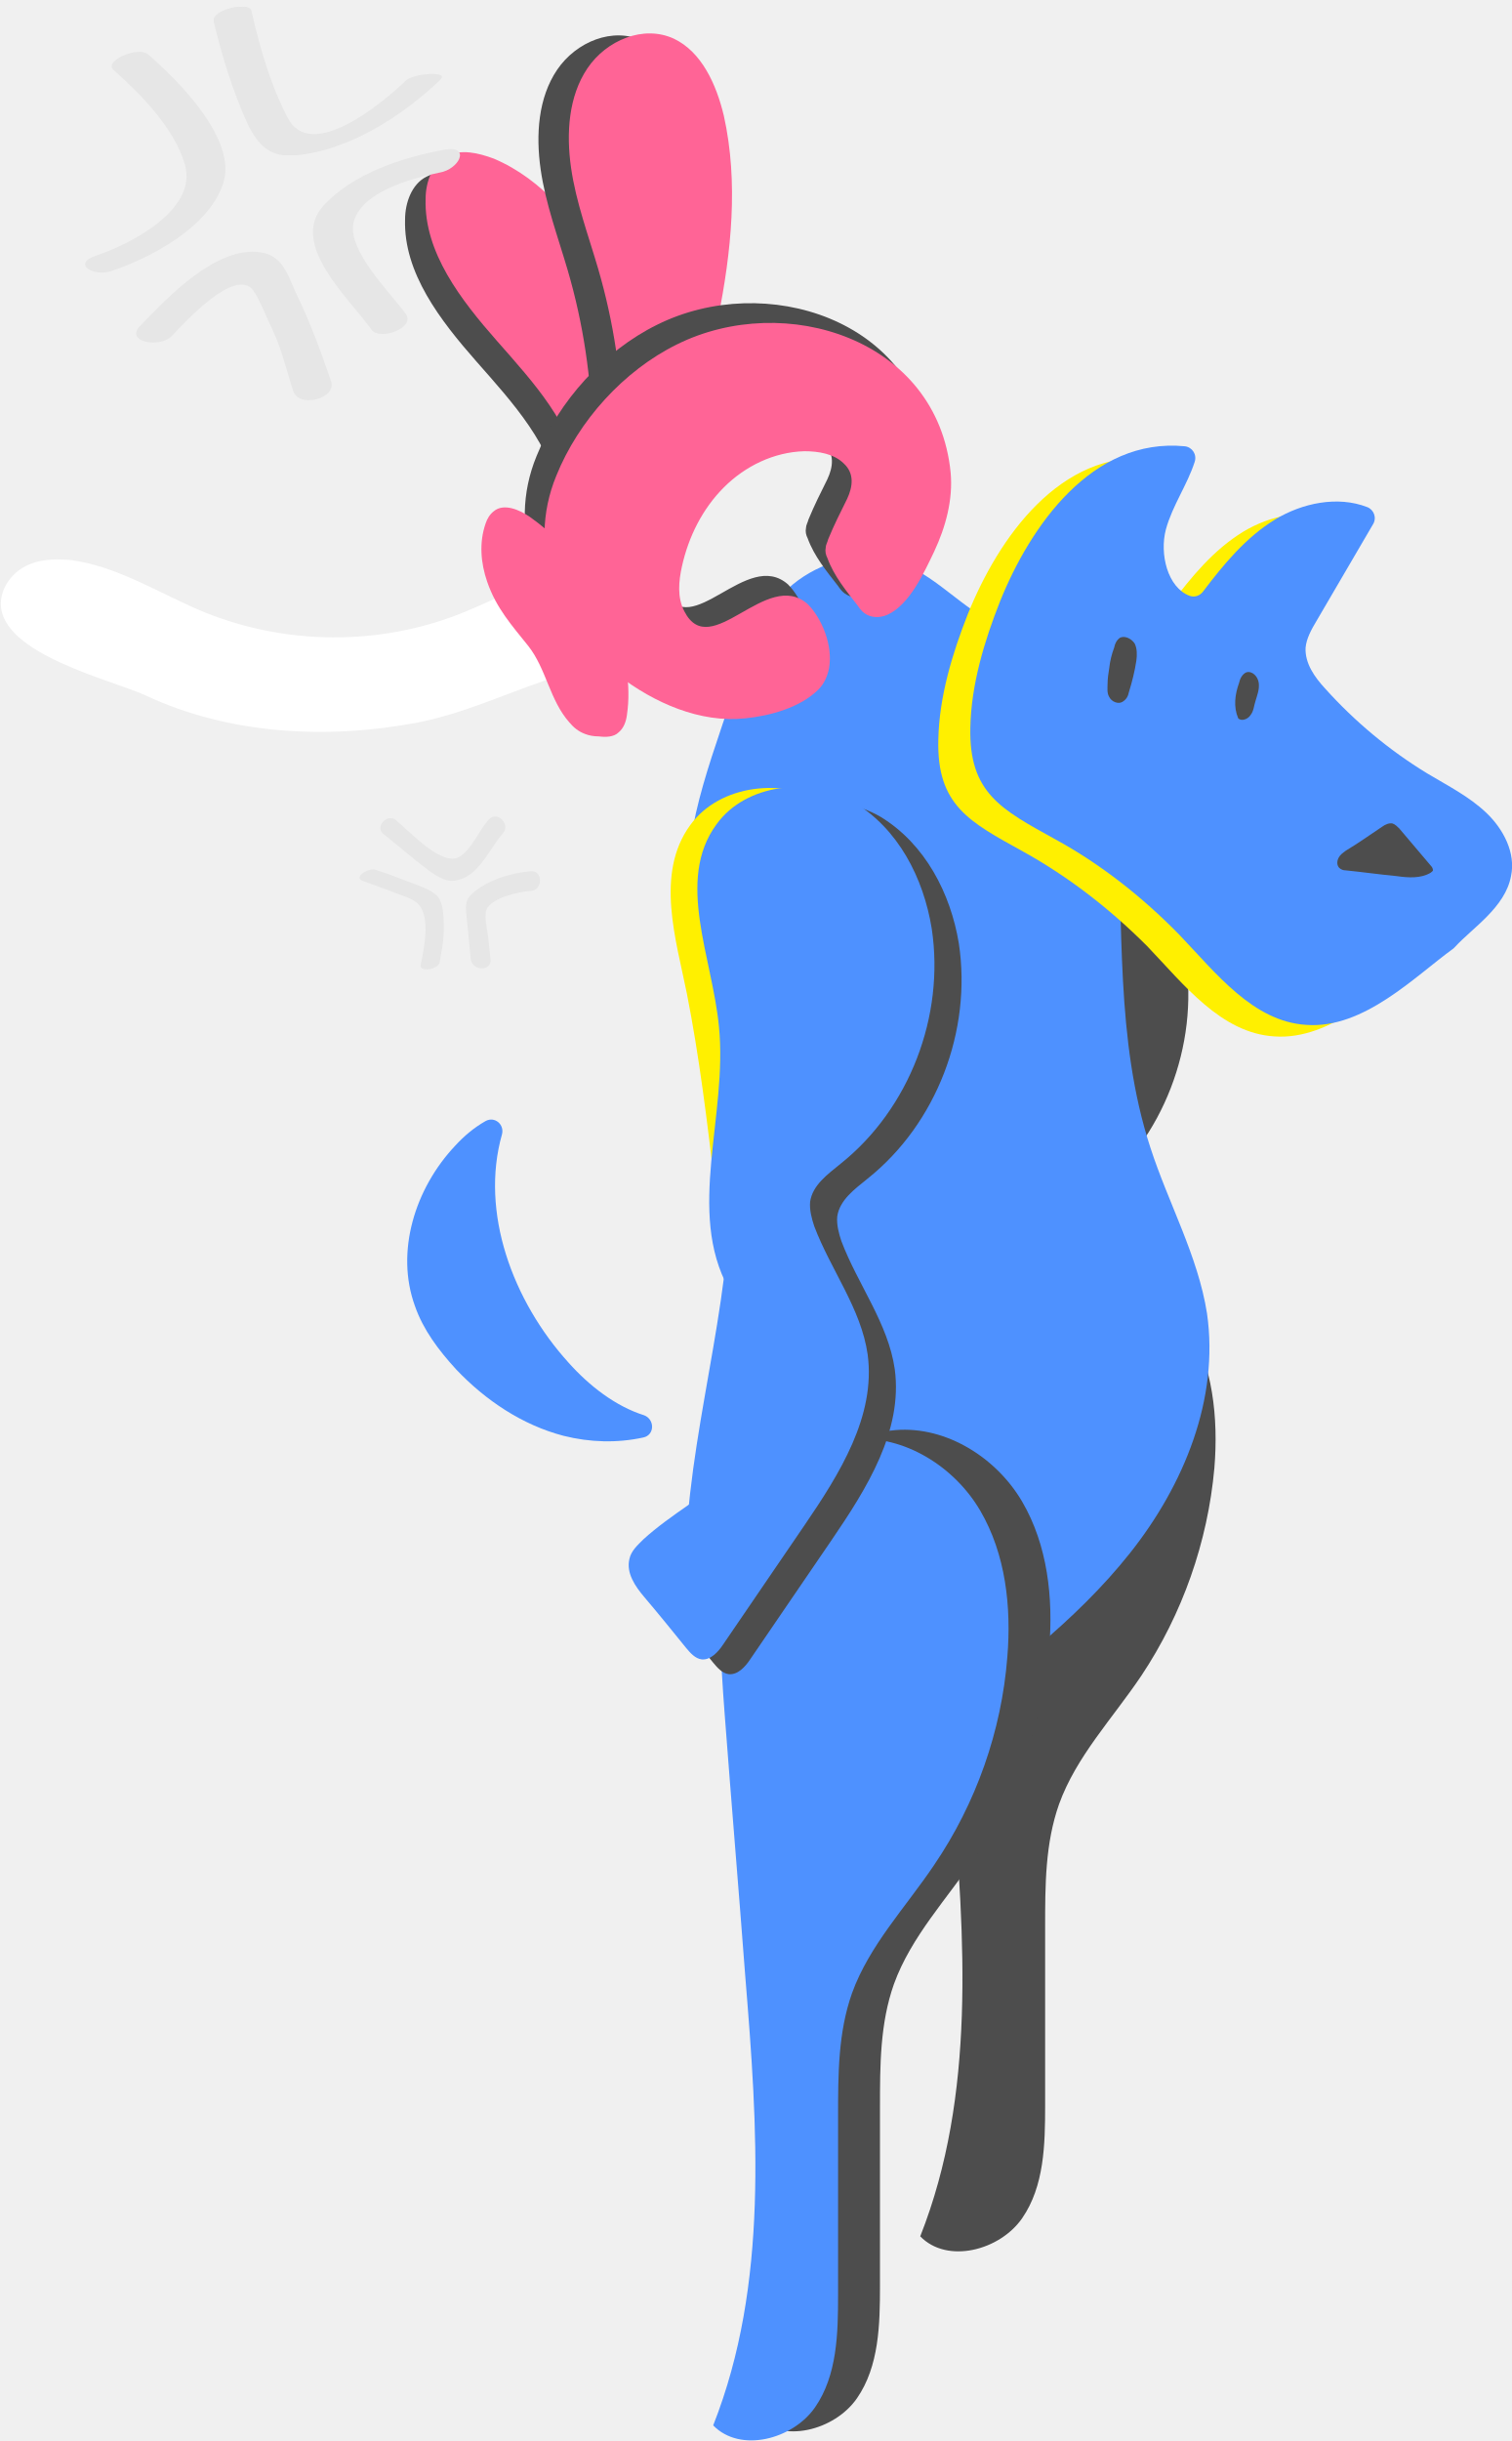
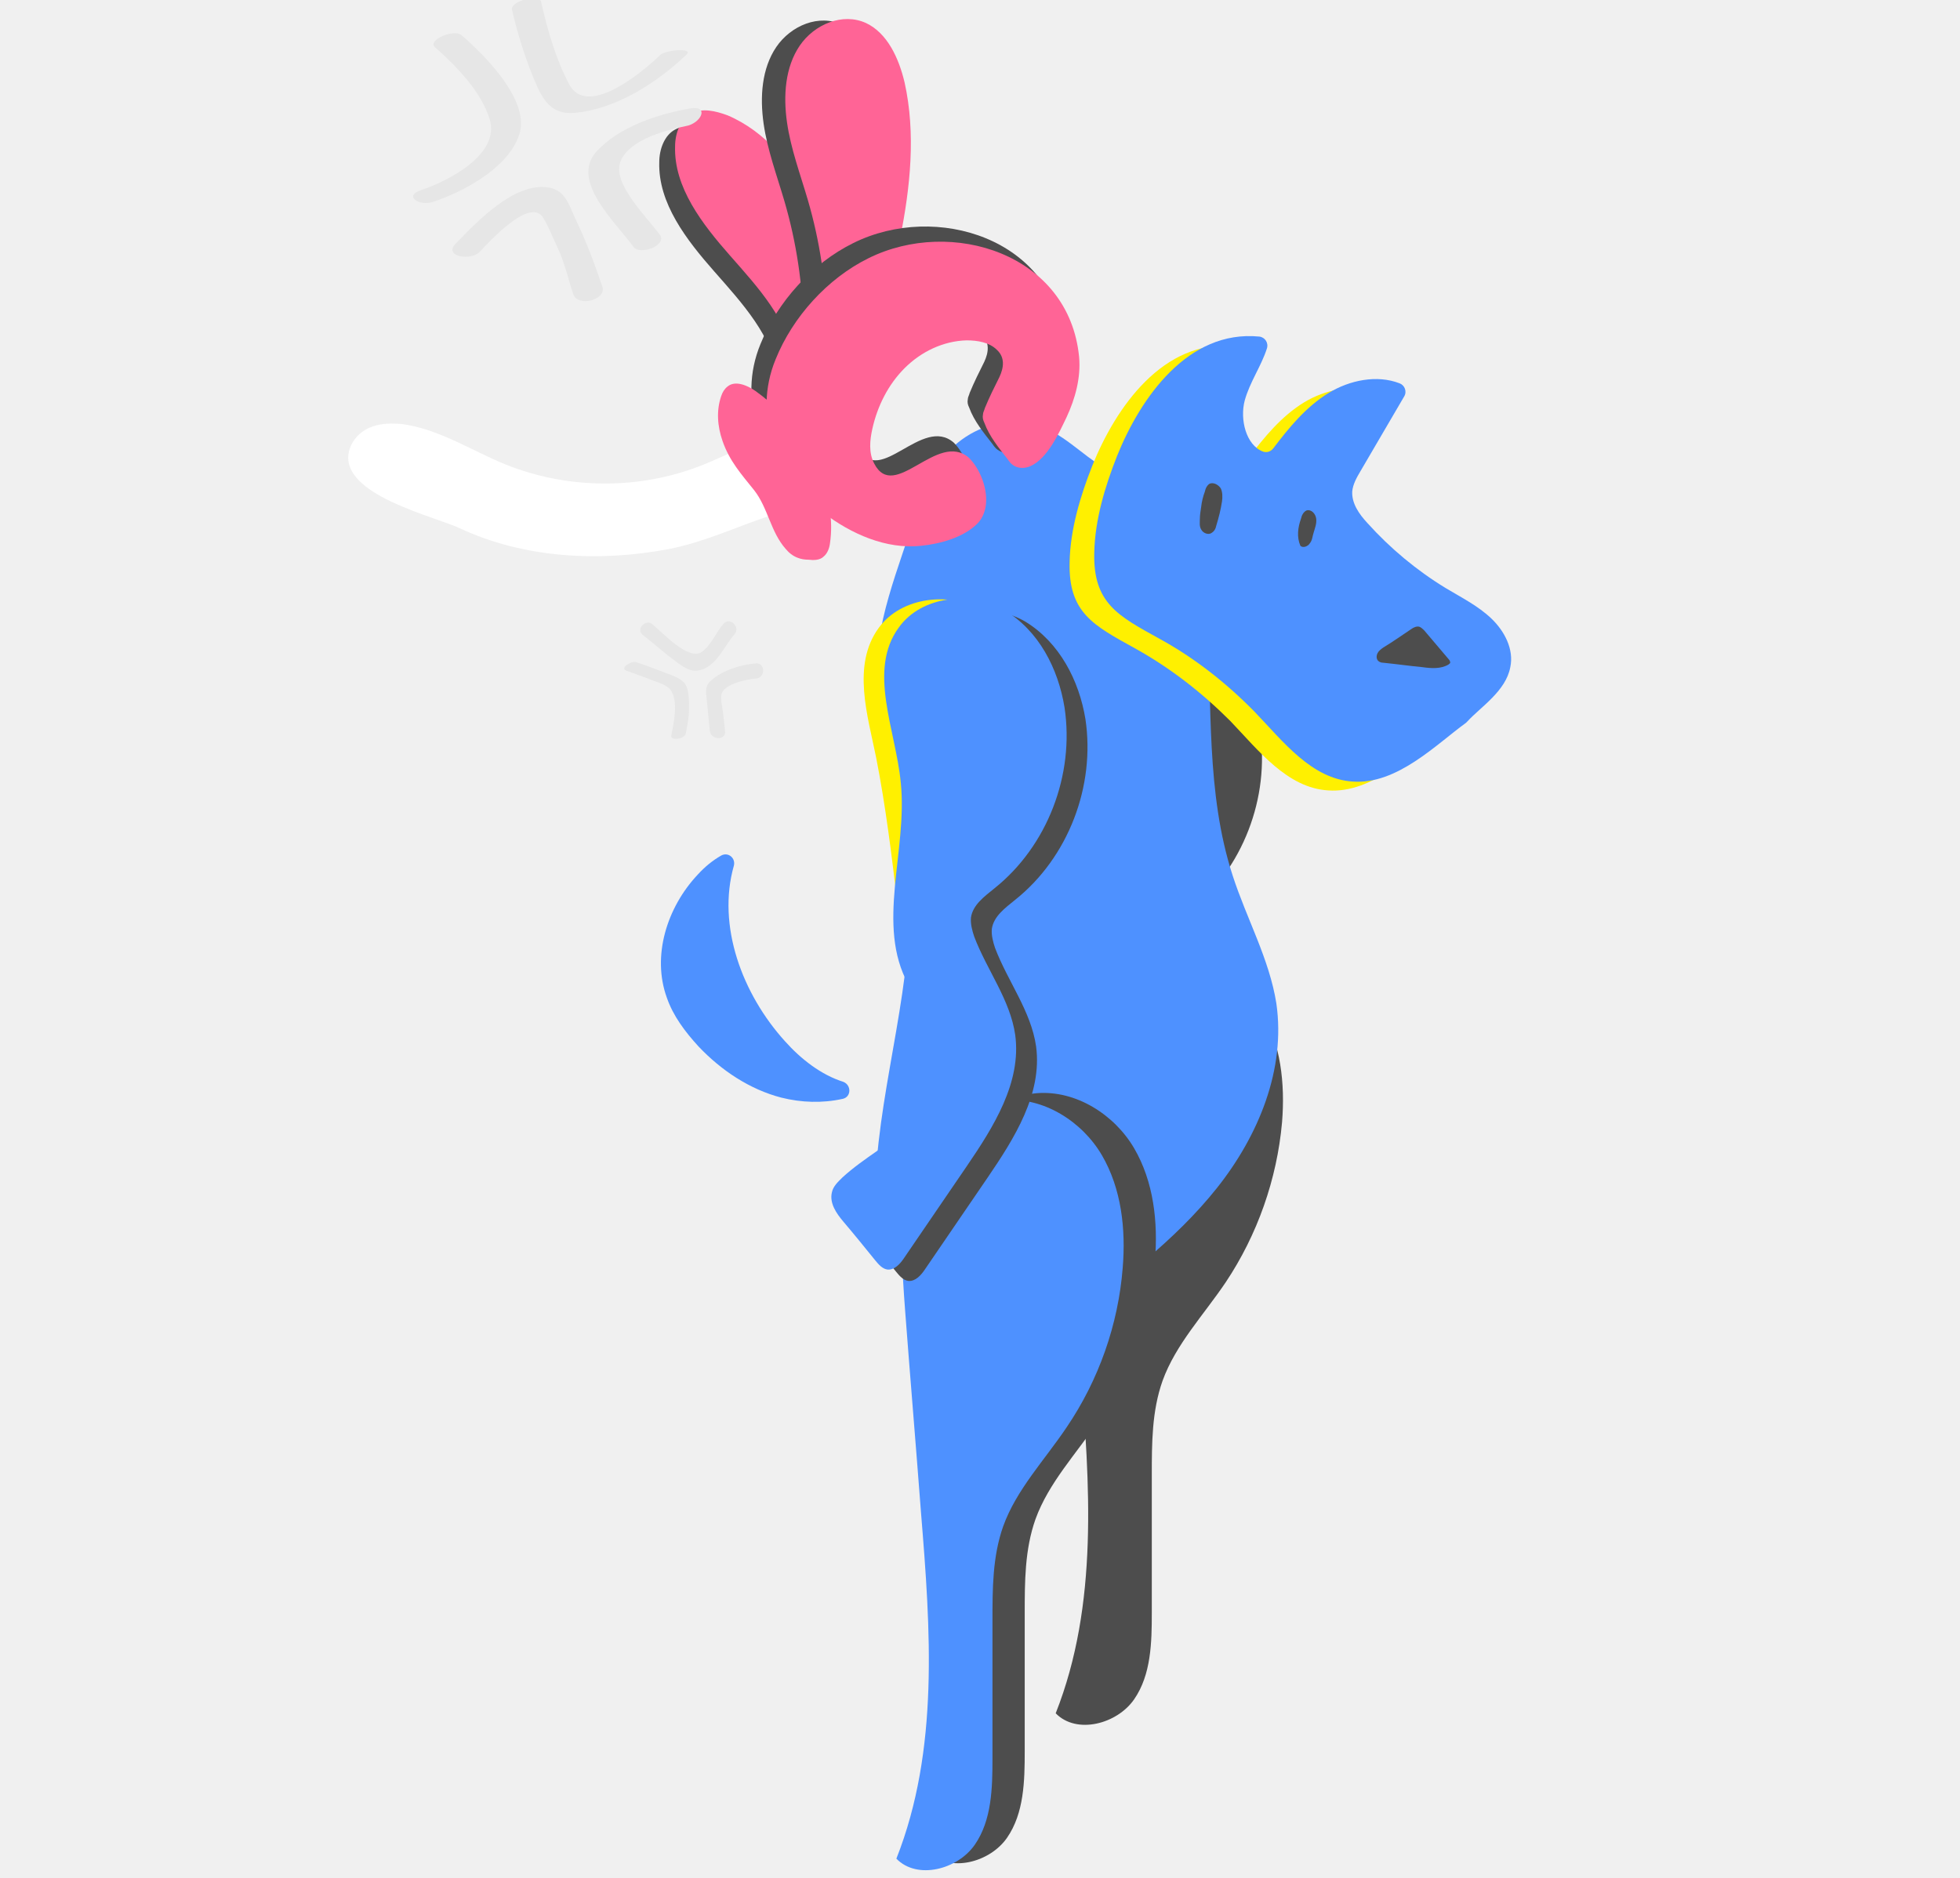
- <svg xmlns="http://www.w3.org/2000/svg" version="1.1" id="shelter-complaint" x="0px" y="0px" viewBox="0 0 184 297" enable-background="new 0 0 184 297" xml:space="preserve">
-   <g id="dog">
-     <path id="Fill-1" fill="#4D4D4D" d="M144.3,116.6c1.6,10.6-2.7,21.9-11.1,28.6c-1.6,1.3-3.4,2.6-3.7,4.6c-0.1,1,0.2,2.1,0.5,3   c2,5.3,5.7,10,6.5,15.6c1,7.5-3.4,14.5-7.7,20.8c-3.3,4.8-6.6,9.7-9.9,14.5c-0.6,0.9-1.5,1.9-2.6,1.8c-0.8-0.1-1.4-0.8-1.9-1.4   c-1.7-2.1-3.4-4.2-5.1-6.2c-1.1-1.3-2.2-2.9-1.8-4.6c0.2-1,1-1.7,1.7-2.4c3.4-3.1,7.6-5.3,11-8.4c3.4-3.1,6.1-7.7,5.1-12.3   c-0.8-3.7-3.9-6.4-5.7-9.8c-5.2-9.4-0.1-21.1-1.2-31.9c-0.8-8.4-5.3-17.8-0.3-24.6c3.6-5,11.4-5.8,16.7-2.7   C140.2,104.5,143.3,110.5,144.3,116.6" />
-     <path id="Fill-3" fill="#4D4D4D" d="M138.9,203.9c-3.5,5.2-7.9,9.8-10,15.6c-1.7,4.8-1.7,9.9-1.7,15c0,7.2,0,14.5,0,21.7   c0,4.7-0.1,9.8-2.8,13.7c-2.7,3.9-9.1,5.6-12.4,2.2c6.8-17.2,5.4-36.3,3.9-54.7c-0.8-10.6-1.7-21.2-2.5-31.8   c-0.5-6.8-1.1-13.9,1.1-20.4c2.1-6.5,7.7-12.5,14.6-13.1c6.2-0.5,12.3,3.4,15.4,8.7c3.1,5.3,3.8,11.7,3.3,17.8   C147,187.6,143.9,196.4,138.9,203.9" />
-     <path id="Fill-5" fill="#4E91FF" d="M135.9,98.8c0-6.7-1.5-16.4-8-20.1c-2.6-1.5-5.6-2-8.2-3.6c-3.7-2.2-6.7-5.7-11-6.9   c-4.2-1.2-8.9,0.2-12.2,2.9c-3.3,2.8-5.3,6.7-6.5,10.7c-2.7,9-7,18.3-6.2,27.5c0.9,10.5,4.4,20.7,5,31.3c0.9,15.7-4.5,31.2-5.3,47   c-0.2,3.1-0.1,6.2,0.9,9.1c0.9,2.6,2.6,4.9,4.3,7.1c1.6,2.1,3.1,4.2,4.7,6.3c1.2,1.6,2.4,3.2,4.2,4.2c5,2.8,11.3-0.7,15.9-4.1   c8.7-6.4,17.4-12.9,24-21.2c6.6-8.3,10.9-18.8,9.4-29.2c-1.1-7-4.7-13.4-6.9-20.2C135.7,126.4,136.8,112.4,135.9,98.8" />
-     <path id="Fill-7" fill="#4D4D4D" d="M118.8,225.8c-3.5,5.2-7.9,9.8-10,15.6c-1.7,4.8-1.7,9.9-1.7,15c0,7.2,0,14.5,0,21.7   c0,4.7-0.1,9.8-2.8,13.7c-2.7,3.9-9.1,5.6-12.4,2.2c6.8-17.2,5.4-36.3,3.9-54.7c-0.8-10.6-1.7-21.2-2.5-31.8   c-0.5-6.8-1.1-13.9,1.1-20.4c2.1-6.5,7.7-12.5,14.6-13.1c6.2-0.5,12.3,3.4,15.4,8.7c3.1,5.3,3.8,11.7,3.3,17.8   C126.9,209.5,123.8,218.3,118.8,225.8" />
-     <path id="Fill-9" fill="#4E91FF" d="M113.7,226.9c-3.5,5.2-7.9,9.8-10,15.6c-1.7,4.8-1.7,9.9-1.7,15c0,7.2,0,14.5,0,21.7   c0,4.7-0.1,9.8-2.8,13.7c-2.7,3.9-9.1,5.6-12.4,2.2c6.8-17.2,5.4-36.3,3.9-54.7c-0.8-10.6-1.7-21.2-2.5-31.8   c-0.5-6.8-1.1-13.9,1.1-20.4c2.1-6.5,7.7-12.5,14.6-13.1c6.2-0.5,12.3,3.4,15.4,8.7c3.1,5.3,3.8,11.7,3.3,17.8   C121.9,210.6,118.8,219.4,113.7,226.9" />
-     <path id="Fill-11" fill="#4D4D4D" d="M116.7,114.8c1.6,10.6-2.7,21.9-11.1,28.6c-1.6,1.3-3.4,2.6-3.7,4.6c-0.1,1,0.2,2.1,0.5,3   c2,5.3,5.7,10,6.5,15.6c1,7.5-3.4,14.5-7.7,20.8c-3.3,4.8-6.6,9.7-9.9,14.5c-0.6,0.9-1.5,1.9-2.6,1.8c-0.8-0.1-1.4-0.8-1.9-1.4   c-1.7-2.1-3.4-4.2-5.1-6.2c-1.1-1.3-2.2-2.9-1.8-4.6c0.2-1,1-1.7,1.7-2.4c3.4-3.1,7.6-5.3,11-8.4c3.4-3.1,6.1-7.7,5.1-12.3   c-0.8-3.7-3.9-6.4-5.7-9.8c-5.2-9.4-0.1-21.1-1.2-31.9c-0.8-8.4-5.3-17.8-0.3-24.6c3.6-5,11.4-5.8,16.7-2.7   C112.6,102.7,115.7,108.7,116.7,114.8" />
-     <path id="Fill-13" fill="#FFF000" d="M110.2,113c1.1,7.3-0.3,18-6.6,22.8c-2.3,1.8-5.1,2.9-7.4,4.7c-1.2,0.9-8.8,7.2-9.2,3.9   c-0.9-7.8-1.9-15.9-3.4-23.5c-1.3-6.5-3.9-14.6,0.4-20.5c3.6-5,11.4-5.8,16.7-2.7C106.1,100.8,109.3,106.8,110.2,113" />
-     <path id="Fill-15" fill="#4E91FF" d="M113.4,113c1.6,10.6-2.7,21.9-11.1,28.6c-1.6,1.3-3.4,2.6-3.7,4.6c-0.1,1,0.2,2.1,0.5,3   c2,5.3,5.7,10,6.5,15.6c1,7.5-3.4,14.5-7.7,20.8c-3.3,4.8-6.6,9.7-9.9,14.5c-0.6,0.9-1.5,1.9-2.6,1.8c-0.8-0.1-1.4-0.8-1.9-1.4   c-1.7-2.1-3.4-4.2-5.1-6.2c-1.1-1.3-2.2-2.9-1.8-4.6c0.2-1,1-1.7,1.7-2.4c3.4-3.1,7.6-5.3,11-8.4c3.4-3.1,6.1-7.7,5.1-12.3   c-0.8-3.7-3.9-6.4-5.7-9.8c-5.2-9.4-0.1-21.1-1.2-31.9c-0.8-8.4-5.3-17.8-0.3-24.6c3.6-5,11.4-5.8,16.7-2.7   C109.3,100.8,112.4,106.8,113.4,113" />
-     <path id="Fill-17" fill="#FFF000" d="M124.5,103.6C118,100,114,98,114.2,90c0.1-5.2,1.7-10.5,3.6-15.3c3.7-9.2,11.2-20,22.5-18.9   c0.9,0.1,1.5,1,1.2,1.9c-0.9,2.8-2.7,5.3-3.5,8.2c-0.8,3,0.2,7.1,2.9,8.1c0.6,0.2,1.2,0,1.6-0.5c2.5-3.3,5.2-6.6,8.8-8.8   c3.3-2,7.6-2.9,11.2-1.5c0.8,0.3,1.2,1.3,0.7,2.1L156.3,77c-0.6,1-1.2,2.1-1.3,3.2c-0.1,1.9,1.1,3.6,2.4,5c3.6,4,7.8,7.5,12.4,10.3   c2.5,1.5,5.1,2.8,7.2,4.8c2.1,2,3.6,4.9,3,7.7c-0.7,3.8-4.7,6.3-6.8,8.6c-0.1,0.1-0.1,0.1-0.2,0.2c-4.7,3.4-10.9,9.8-17.9,9.3   c-6.5-0.4-11-6.3-15.5-11C135.1,110.6,130.1,106.7,124.5,103.6" />
-     <path id="Fill-19" fill="#4E91FF" d="M128.4,102.1c-6.5-3.6-10.5-5.6-10.3-13.6c0.1-5.2,1.7-10.5,3.6-15.3   c3.7-9.2,11.2-20,22.5-18.9c0.9,0.1,1.5,1,1.2,1.9c-0.9,2.8-2.7,5.3-3.5,8.2c-0.8,3,0.2,7.1,2.9,8.1c0.6,0.2,1.2,0,1.6-0.5   c2.5-3.3,5.2-6.6,8.8-8.8c3.3-2,7.6-2.9,11.2-1.5c0.8,0.3,1.2,1.3,0.7,2.1l-6.9,11.8c-0.6,1-1.2,2.1-1.3,3.2   c-0.1,1.9,1.1,3.6,2.4,5c3.6,4,7.8,7.5,12.4,10.3c2.5,1.5,5.1,2.8,7.2,4.8c2.1,2,3.6,4.9,3,7.7c-0.7,3.8-4.7,6.3-6.8,8.6   c-0.1,0.1-0.1,0.1-0.2,0.2c-4.7,3.4-10.9,9.8-17.9,9.3c-6.5-0.4-11-6.3-15.5-11C139,109.1,133.9,105.1,128.4,102.1" />
-     <path id="Fill-22" fill="#4D4D4D" d="M168.2,100.6c0.4-0.3,0.9-0.5,1.3-0.4c0.3,0.1,0.6,0.4,0.8,0.6c1.3,1.5,2.6,3.1,3.9,4.6   c0.1,0.1,0.2,0.3,0.2,0.5c0,0.1-0.2,0.2-0.3,0.3c-1.2,0.7-2.7,0.6-4.1,0.4c-2.1-0.2-4.2-0.5-6.2-0.7c-0.3,0-0.6-0.1-0.8-0.3   c-0.3-0.3-0.3-0.8-0.1-1.2c0.2-0.4,0.5-0.6,0.9-0.9C165.3,102.6,166.7,101.6,168.2,100.6" />
-     <path id="Fill-24" fill="#4D4D4D" d="M136.3,77.6c0.6-0.3,1.4,0.1,1.8,0.7c0.3,0.6,0.3,1.4,0.2,2.1c-0.2,1.3-0.5,2.5-0.9,3.8   c-0.1,0.5-0.3,0.9-0.8,1.2c-0.5,0.3-1.3,0-1.6-0.6c-0.3-0.5-0.2-1.1-0.2-1.6c0-0.6,0.1-1.3,0.2-1.9c0.1-0.9,0.3-1.7,0.6-2.5   C135.7,78.3,135.9,77.9,136.3,77.6" />
-     <path id="Fill-26" fill="#4D4D4D" d="M151.7,81.8c0.7-0.2,1.4,0.5,1.5,1.3c0.1,0.8-0.2,1.5-0.4,2.2c-0.2,0.6-0.2,1.2-0.6,1.7   c-0.3,0.5-1.1,0.8-1.5,0.4c-0.6-1.4-0.4-2.9,0.1-4.3C150.9,82.6,151.2,82,151.7,81.8" />
-     <path id="Fill-61" fill="#4E91FF" d="M50.5,158.9c1,2.9,2.9,5.4,5,7.7c3.6,3.8,8.1,6.8,13.1,8.1c3.2,0.8,6.5,0.9,9.7,0.2   c1.4-0.3,1.4-2.2,0.1-2.7c-3.5-1.1-6.7-3.6-9.2-6.4c-6.8-7.5-10.8-18.3-8.1-27.8c0.3-1.2-0.9-2.2-2-1.6c-1.4,0.8-2.6,1.8-3.7,3   C50.5,144.6,48.1,152.3,50.5,158.9" />
+ <svg xmlns="http://www.w3.org/2000/svg" width="100%" height="100%" viewBox="0 0 310 297" version="1.1" xml:space="preserve" style="fill-rule:evenodd;clip-rule:evenodd;stroke-linejoin:round;stroke-miterlimit:1.414;">
+   <g id="ps-dog-2" transform="matrix(1,0,0,1,54.973,-1.05431)">
+     <path id="Fill-1" d="M144.3,116.6C145.9,127.2 141.6,138.5 133.2,145.2C131.6,146.5 129.8,147.8 129.5,149.8C129.4,150.8 129.7,151.9 130,152.8C132,158.1 135.7,162.8 136.5,168.4C137.5,175.9 133.1,182.9 128.8,189.2C125.5,194 122.2,198.9 118.9,203.7C118.3,204.6 117.4,205.6 116.3,205.5C115.5,205.4 114.9,204.7 114.4,204.1C112.7,202 111,199.9 109.3,197.9C108.2,196.6 107.1,195 107.5,193.3C107.7,192.3 108.5,191.6 109.2,190.9C112.6,187.8 116.8,185.6 120.2,182.5C123.6,179.4 126.3,174.8 125.3,170.2C124.5,166.5 121.4,163.8 119.6,160.4C114.4,151 119.5,139.3 118.4,128.5C117.6,120.1 113.1,110.7 118.1,103.9C121.7,98.9 129.5,98.1 134.8,101.2C140.2,104.5 143.3,110.5 144.3,116.6" style="fill:rgb(77,77,77);fill-rule:nonzero;" />
+     <path id="Fill-3" d="M138.9,203.9C135.4,209.1 131,213.7 128.9,219.5C127.2,224.3 127.2,229.4 127.2,234.5C127.2,241.7 127.2,249 127.2,256.2C127.2,260.9 127.1,266 124.4,269.9C121.7,273.8 115.3,275.5 112,272.1C118.8,254.9 117.4,235.8 115.9,217.4C115.1,206.8 114.2,196.2 113.4,185.6C112.9,178.8 112.3,171.7 114.5,165.2C116.6,158.7 122.2,152.7 129.1,152.1C135.3,151.6 141.4,155.5 144.5,160.8C147.6,166.1 148.3,172.5 147.8,178.6C147,187.6 143.9,196.4 138.9,203.9" style="fill:rgb(77,77,77);fill-rule:nonzero;" />
+     <path id="Fill-5" d="M135.9,98.8C135.9,92.1 134.4,82.4 127.9,78.7C125.3,77.2 122.3,76.7 119.7,75.1C116,72.9 113,69.4 108.7,68.2C104.5,67 99.8,68.4 96.5,71.1C93.2,73.9 91.2,77.8 90,81.8C87.3,90.8 83,100.1 83.8,109.3C84.7,119.8 88.2,130 88.8,140.6C89.7,156.3 84.3,171.8 83.5,187.6C83.3,190.7 83.4,193.8 84.4,196.7C85.3,199.3 87,201.6 88.7,203.8C90.3,205.9 91.8,208 93.4,210.1C94.6,211.7 95.8,213.3 97.6,214.3C102.6,217.1 108.9,213.6 113.5,210.2C122.2,203.8 130.9,197.3 137.5,189C144.1,180.7 148.4,170.2 146.9,159.8C145.8,152.8 142.2,146.4 140,139.6C135.7,126.4 136.8,112.4 135.9,98.8" style="fill:rgb(78,145,255);fill-rule:nonzero;" />
+     <path id="Fill-7" d="M118.8,225.8C115.3,231 110.9,235.6 108.8,241.4C107.1,246.2 107.1,251.3 107.1,256.4C107.1,263.6 107.1,270.9 107.1,278.1C107.1,282.8 107,287.9 104.3,291.8C101.6,295.7 95.2,297.4 91.9,294C98.7,276.8 97.3,257.7 95.8,239.3C95,228.7 94.1,218.1 93.3,207.5C92.8,200.7 92.2,193.6 94.4,187.1C96.5,180.6 102.1,174.6 109,174C115.2,173.5 121.3,177.4 124.4,182.7C127.5,188 128.2,194.4 127.7,200.5C126.9,209.5 123.8,218.3 118.8,225.8" style="fill:rgb(77,77,77);fill-rule:nonzero;" />
+     <path id="Fill-9" d="M113.7,226.9C110.2,232.1 105.8,236.7 103.7,242.5C102,247.3 102,252.4 102,257.5C102,264.7 102,272 102,279.2C102,283.9 101.9,289 99.2,292.9C96.5,296.8 90.1,298.5 86.8,295.1C93.6,277.9 92.2,258.8 90.7,240.4C89.9,229.8 89,219.2 88.2,208.6C87.7,201.8 87.1,194.7 89.3,188.2C91.4,181.7 97,175.7 103.9,175.1C110.1,174.6 116.2,178.5 119.3,183.8C122.4,189.1 123.1,195.5 122.6,201.6C121.9,210.6 118.8,219.4 113.7,226.9" style="fill:rgb(78,145,255);fill-rule:nonzero;" />
+     <path id="Fill-11" d="M116.7,114.8C118.3,125.4 114,136.7 105.6,143.4C104,144.7 102.2,146 101.9,148C101.8,149 102.1,150.1 102.4,151C104.4,156.3 108.1,161 108.9,166.6C109.9,174.1 105.5,181.1 101.2,187.4C97.9,192.2 94.6,197.1 91.3,201.9C90.7,202.8 89.8,203.8 88.7,203.7C87.9,203.6 87.3,202.9 86.8,202.3C85.1,200.2 83.4,198.1 81.7,196.1C80.6,194.8 79.5,193.2 79.9,191.5C80.1,190.5 80.9,189.8 81.6,189.1C85,186 89.2,183.8 92.6,180.7C96,177.6 98.7,173 97.7,168.4C96.9,164.7 93.8,162 92,158.6C86.8,149.2 91.9,137.5 90.8,126.7C90,118.3 85.5,108.9 90.5,102.1C94.1,97.1 101.9,96.3 107.2,99.4C112.6,102.7 115.7,108.7 116.7,114.8" style="fill:rgb(77,77,77);fill-rule:nonzero;" />
+     <path id="Fill-13" d="M110.2,113C111.3,120.3 109.9,131 103.6,135.8C101.3,137.6 98.5,138.7 96.2,140.5C95,141.4 87.4,147.7 87,144.4C86.1,136.6 85.1,128.5 83.6,120.9C82.3,114.4 79.7,106.3 84,100.4C87.6,95.4 95.4,94.6 100.7,97.7C106.1,100.8 109.3,106.8 110.2,113" style="fill:rgb(255,240,0);fill-rule:nonzero;" />
+     <path id="Fill-15" d="M113.4,113C115,123.6 110.7,134.9 102.3,141.6C100.7,142.9 98.9,144.2 98.6,146.2C98.5,147.2 98.8,148.3 99.1,149.2C101.1,154.5 104.8,159.2 105.6,164.8C106.6,172.3 102.2,179.3 97.9,185.6C94.6,190.4 91.3,195.3 88,200.1C87.4,201 86.5,202 85.4,201.9C84.6,201.8 84,201.1 83.5,200.5C81.8,198.4 80.1,196.3 78.4,194.3C77.3,193 76.2,191.4 76.6,189.7C76.8,188.7 77.6,188 78.3,187.3C81.7,184.2 85.9,182 89.3,178.9C92.7,175.8 95.4,171.2 94.4,166.6C93.6,162.9 90.5,160.2 88.7,156.8C83.5,147.4 88.6,135.7 87.5,124.9C86.7,116.5 82.2,107.1 87.2,100.3C90.8,95.3 98.6,94.5 103.9,97.6C109.3,100.8 112.4,106.8 113.4,113" style="fill:rgb(78,145,255);fill-rule:nonzero;" />
+     <path id="Fill-17" d="M124.5,103.6C118,100 114,98 114.2,90C114.3,84.8 115.9,79.5 117.8,74.7C121.5,65.5 129,54.7 140.3,55.8C141.2,55.9 141.8,56.8 141.5,57.7C140.6,60.5 138.8,63 138,65.9C137.2,68.9 138.2,73 140.9,74C141.5,74.2 142.1,74 142.5,73.5C145,70.2 147.7,66.9 151.3,64.7C154.6,62.7 158.9,61.8 162.5,63.2C163.3,63.5 163.7,64.5 163.2,65.3L156.3,77C155.7,78 155.1,79.1 155,80.2C154.9,82.1 156.1,83.8 157.4,85.2C161,89.2 165.2,92.7 169.8,95.5C172.3,97 174.9,98.3 177,100.3C179.1,102.3 180.6,105.2 180,108C179.3,111.8 175.3,114.3 173.2,116.6C173.1,116.7 173.1,116.7 173,116.8C168.3,120.2 162.1,126.6 155.1,126.1C148.6,125.7 144.1,119.8 139.6,115.1C135.1,110.6 130.1,106.7 124.5,103.6" style="fill:rgb(255,240,0);fill-rule:nonzero;" />
+     <path id="Fill-19" d="M128.4,102.1C121.9,98.5 117.9,96.5 118.1,88.5C118.2,83.3 119.8,78 121.7,73.2C125.4,64 132.9,53.2 144.2,54.3C145.1,54.4 145.7,55.3 145.4,56.2C144.5,59 142.7,61.5 141.9,64.4C141.1,67.4 142.1,71.5 144.8,72.5C145.4,72.7 146,72.5 146.4,72C148.9,68.7 151.6,65.4 155.2,63.2C158.5,61.2 162.8,60.3 166.4,61.7C167.2,62 167.6,63 167.1,63.8L160.2,75.6C159.6,76.6 159,77.7 158.9,78.8C158.8,80.7 160,82.4 161.3,83.8C164.9,87.8 169.1,91.3 173.7,94.1C176.2,95.6 178.8,96.9 180.9,98.9C183,100.9 184.5,103.8 183.9,106.6C183.2,110.4 179.2,112.9 177.1,115.2C177,115.3 177,115.3 176.9,115.4C172.2,118.8 166,125.2 159,124.7C152.5,124.3 148,118.4 143.5,113.7C139,109.1 133.9,105.1 128.4,102.1" style="fill:rgb(78,145,255);fill-rule:nonzero;" />
+     <path id="Fill-22" d="M168.2,100.6C168.6,100.3 169.1,100.1 169.5,100.2C169.8,100.3 170.1,100.6 170.3,100.8C171.6,102.3 172.9,103.9 174.2,105.4C174.3,105.5 174.4,105.7 174.4,105.9C174.4,106 174.2,106.1 174.1,106.2C172.9,106.9 171.4,106.8 170,106.6C167.9,106.4 165.8,106.1 163.8,105.9C163.5,105.9 163.2,105.8 163,105.6C162.7,105.3 162.7,104.8 162.9,104.4C163.1,104 163.4,103.8 163.8,103.5C165.3,102.6 166.7,101.6 168.2,100.6" style="fill:rgb(77,77,77);fill-rule:nonzero;" />
+     <path id="Fill-24" d="M136.3,77.6C136.9,77.3 137.7,77.7 138.1,78.3C138.4,78.9 138.4,79.7 138.3,80.4C138.1,81.7 137.8,82.9 137.4,84.2C137.3,84.7 137.1,85.1 136.6,85.4C136.1,85.7 135.3,85.4 135,84.8C134.7,84.3 134.8,83.7 134.8,83.2C134.8,82.6 134.9,81.9 135,81.3C135.1,80.4 135.3,79.6 135.6,78.8C135.7,78.3 135.9,77.9 136.3,77.6" style="fill:rgb(77,77,77);fill-rule:nonzero;" />
+     <path id="Fill-26" d="M151.7,81.8C152.4,81.6 153.1,82.3 153.2,83.1C153.3,83.9 153,84.6 152.8,85.3C152.6,85.9 152.6,86.5 152.2,87C151.9,87.5 151.1,87.8 150.7,87.4C150.1,86 150.3,84.5 150.8,83.1C150.9,82.6 151.2,82 151.7,81.8" style="fill:rgb(77,77,77);fill-rule:nonzero;" />
+     <path id="Fill-61" d="M50.5,158.9C51.5,161.8 53.4,164.3 55.5,166.6C59.1,170.4 63.6,173.4 68.6,174.7C71.8,175.5 75.1,175.6 78.3,174.9C79.7,174.6 79.7,172.7 78.4,172.2C74.9,171.1 71.7,168.6 69.2,165.8C62.4,158.3 58.4,147.5 61.1,138C61.4,136.8 60.2,135.8 59.1,136.4C57.7,137.2 56.5,138.2 55.4,139.4C50.5,144.6 48.1,152.3 50.5,158.9" style="fill:rgb(78,145,255);fill-rule:nonzero;" />
  </g>
-   <g id="hand">
-     <path id="Fill-28" fill="#FFFFFF" d="M8,68.1c0.5,0,1.1,0.1,1.6,0.2c5.4,1,10.2,4.1,15.3,6.2c9.9,4,21.3,4.1,31.3,0.1   c4-1.6,7.8-3.8,12-4.5c0.9-0.1,1.8-0.2,2.6,0.1c1.1,0.4,1.8,1.5,2.2,2.6c1.7,5.1-2.2,8.4-6.4,9.9c-5.3,1.8-10.2,4.1-15.7,5.2   c-11,2.1-23,1.5-33.2-3.3c-4.2-1.9-17.5-5-17.6-11.1c0-2.1,1.5-4,3.4-4.8C4.9,68.1,6.4,68,8,68.1" />
-     <path id="Fill-30" fill="#4D4D4D" d="M51.9,21.5c1.7-0.9,3.8-0.4,5.7,0.3c5.9,2.5,10.5,7.9,13.2,13.9c2.7,6,3.6,12.5,3.9,18.9   c0.1,2.3,0.1,4.7-0.6,6.8c-0.7,2.1-2.4,4-4.6,4.3c-1.2-1.3-1.2-3.2-1.4-4.9c-0.8-6.5-5.7-11.8-10.1-16.8c-4.4-5-8.9-10.8-8.7-17.3   C49.3,24.7,50.1,22.4,51.9,21.5" />
-     <path id="Fill-32" fill="#FF6496" d="M54.4,19c1.7-0.9,3.8-0.4,5.7,0.3c5.9,2.5,10.5,7.9,13.2,13.9c2.7,6,3.6,12.5,3.9,18.9   c0.1,2.3,0.1,4.7-0.6,6.8c-0.7,2.1-2.4,4-4.6,4.3c-1.2-1.3-1.2-3.2-1.4-4.9c-0.8-6.5-5.7-11.8-10.1-16.8c-4.4-5-8.9-10.8-8.7-17.3   C51.8,22.2,52.6,19.9,54.4,19" />
-     <path id="Fill-34" fill="#4D4D4D" d="M74.5,54.3c5.7-2.1,8-9.1,9.2-15.3c1.6-8,2.5-16.5,0.7-24.6c-0.9-3.8-2.7-7.8-6.1-9.4   c-3.7-1.8-8.2,0.1-10.5,3.5c-2.3,3.4-2.6,7.9-2,12.1c0.6,4.2,2.1,8.2,3.3,12.3c1.9,6.5,2.9,13.2,3,20c0,0.4,0,0.7,0.2,1   C72.7,54.7,73.8,54.6,74.5,54.3" />
-     <path id="Fill-36" fill="#FF6496" d="M78.2,54c5.7-2.1,8-9.1,9.2-15.3c1.6-8,2.5-16.5,0.7-24.6c-0.9-3.8-2.7-7.8-6.1-9.4   C78.3,3,73.8,4.9,71.5,8.3c-2.3,3.4-2.6,7.9-2,12.1c0.6,4.2,2.1,8.2,3.3,12.3c1.9,6.5,2.9,13.2,3,20c0,0.4,0,0.7,0.2,1   C76.4,54.4,77.4,54.3,78.2,54" />
-     <path id="Fill-38" fill="#4D4D4D" d="M98.5,78.9c-0.2,1-0.6,1.9-1.3,2.6c-2.2,2.2-5.9,3.2-8.9,3.5c-5.5,0.6-11.1-1.9-15.4-5.2   c-7.5-5.7-11.3-15.3-7.6-24.3c2.7-6.7,8.2-12.8,14.7-16c13.1-6.5,31.7-0.7,33.3,15.6c0.3,3.3-0.6,6.6-2,9.6c-1.2,2.5-3,6.5-5.7,7.7   c-0.9,0.4-2,0.4-2.8-0.2c-0.3-0.2-0.6-0.6-0.8-0.9c-1.4-1.8-2.9-3.6-3.7-5.8c-0.2-0.4-0.3-0.8-0.2-1.3c0-0.3,0.2-0.6,0.3-1   c0.7-1.7,1.5-3.3,2.3-4.9c0.7-1.5,0.9-3.1-0.4-4.3c-1.2-1.2-3.1-1.5-4.8-1.5c-3.7,0.1-7.2,1.8-9.8,4.4c-2.6,2.6-4.3,6-5.1,9.6   c-0.4,1.8-0.6,3.8,0.3,5.5c3.2,6.2,10-5.3,15-0.9C97.6,72.8,99,76.2,98.5,78.9" />
-     <path id="Fill-40" fill="#FF6496" d="M100.9,81.3c-0.2,1-0.6,1.9-1.3,2.6c-2.2,2.2-5.9,3.2-8.9,3.5c-5.5,0.6-11.1-1.9-15.4-5.2   c-7.5-5.7-11.3-15.3-7.6-24.3c2.7-6.7,8.2-12.8,14.7-16c13.1-6.5,31.7-0.7,33.3,15.6c0.3,3.3-0.6,6.6-2,9.6c-1.2,2.5-3,6.5-5.7,7.7   c-0.9,0.4-2,0.4-2.8-0.2c-0.3-0.2-0.6-0.6-0.8-0.9c-1.4-1.8-2.9-3.6-3.7-5.8c-0.2-0.4-0.3-0.8-0.2-1.3c0-0.3,0.2-0.6,0.3-1   c0.7-1.7,1.5-3.3,2.3-4.9c0.7-1.5,0.9-3.1-0.4-4.3c-1.2-1.2-3.1-1.5-4.8-1.5c-3.7,0.1-7.2,1.8-9.8,4.4c-2.6,2.6-4.3,6-5.1,9.6   c-0.4,1.8-0.6,3.8,0.3,5.5c3.2,6.2,10-5.3,15-0.9C100,75.2,101.4,78.5,100.9,81.3" />
-     <path id="Fill-42" fill="#FF6496" d="M68.4,66.2c-1.2-1.2-2.5-2.3-3.9-3.3c-1.3-0.9-3.2-1.7-4.4-0.7c-0.5,0.4-0.8,0.9-1,1.5   c-0.8,2.3-0.6,4.8,0.2,7.1c1.1,3.2,3,5.3,5,7.8c2.2,2.8,2.6,6.6,5,9.3c0.5,0.6,1.1,1.1,1.9,1.4c0.5,0.2,1.1,0.3,1.7,0.3   c0.8,0.1,1.8,0.1,2.4-0.5c0.6-0.5,0.9-1.3,1-2.1C77.4,79.6,73.4,71.5,68.4,66.2" />
+   <g id="hand" transform="matrix(1,0,0,1,54.973,-1.05431)">
+     <path id="Fill-28" d="M8,68.1C8.5,68.1 9.1,68.2 9.6,68.3C15,69.3 19.8,72.4 24.9,74.5C34.8,78.5 46.2,78.6 56.2,74.6C60.2,73 64,70.8 68.2,70.1C69.1,70 70,69.9 70.8,70.2C71.9,70.6 72.6,71.7 73,72.8C74.7,77.9 70.8,81.2 66.6,82.7C61.3,84.5 56.4,86.8 50.9,87.9C39.9,90 27.9,89.4 17.7,84.6C13.5,82.7 0.2,79.6 0.1,73.5C0.1,71.4 1.6,69.5 3.5,68.7C4.9,68.1 6.4,68 8,68.1" style="fill:white;fill-rule:nonzero;" />
+     <path id="Fill-30" d="M51.9,21.5C53.6,20.6 55.7,21.1 57.6,21.8C63.5,24.3 68.1,29.7 70.8,35.7C73.5,41.7 74.4,48.2 74.7,54.6C74.8,56.9 74.8,59.3 74.1,61.4C73.4,63.5 71.7,65.4 69.5,65.7C68.3,64.4 68.3,62.5 68.1,60.8C67.3,54.3 62.4,49 58,44C53.6,39 49.1,33.2 49.3,26.7C49.3,24.7 50.1,22.4 51.9,21.5" style="fill:rgb(77,77,77);fill-rule:nonzero;" />
+     <path id="Fill-32" d="M54.4,19C56.1,18.1 58.2,18.6 60.1,19.3C66,21.8 70.6,27.2 73.3,33.2C76,39.2 76.9,45.7 77.2,52.1C77.3,54.4 77.3,56.8 76.6,58.9C75.9,61 74.2,62.9 72,63.2C70.8,61.9 70.8,60 70.6,58.3C69.8,51.8 64.9,46.5 60.5,41.5C56.1,36.5 51.6,30.7 51.8,24.2C51.8,22.2 52.6,19.9 54.4,19" style="fill:rgb(255,100,150);fill-rule:nonzero;" />
+     <path id="Fill-34" d="M74.5,54.3C80.2,52.2 82.5,45.2 83.7,39C85.3,31 86.2,22.5 84.4,14.4C83.5,10.6 81.7,6.6 78.3,5C74.6,3.2 70.1,5.1 67.8,8.5C65.5,11.9 65.2,16.4 65.8,20.6C66.4,24.8 67.9,28.8 69.1,32.9C71,39.4 72,46.1 72.1,52.9C72.1,53.3 72.1,53.6 72.3,53.9C72.7,54.7 73.8,54.6 74.5,54.3" style="fill:rgb(77,77,77);fill-rule:nonzero;" />
+     <path id="Fill-36" d="M78.2,54C83.9,51.9 86.2,44.9 87.4,38.7C89,30.7 89.9,22.2 88.1,14.1C87.2,10.3 85.4,6.3 82,4.7C78.3,3 73.8,4.9 71.5,8.3C69.2,11.7 68.9,16.2 69.5,20.4C70.1,24.6 71.6,28.6 72.8,32.7C74.7,39.2 75.7,45.9 75.8,52.7C75.8,53.1 75.8,53.4 76,53.7C76.4,54.4 77.4,54.3 78.2,54" style="fill:rgb(255,100,150);fill-rule:nonzero;" />
+     <path id="Fill-38" d="M98.5,78.9C98.3,79.9 97.9,80.8 97.2,81.5C95,83.7 91.3,84.7 88.3,85C82.8,85.6 77.2,83.1 72.9,79.8C65.4,74.1 61.6,64.5 65.3,55.5C68,48.8 73.5,42.7 80,39.5C93.1,33 111.7,38.8 113.3,55.1C113.6,58.4 112.7,61.7 111.3,64.7C110.1,67.2 108.3,71.2 105.6,72.4C104.7,72.8 103.6,72.8 102.8,72.2C102.5,72 102.2,71.6 102,71.3C100.6,69.5 99.1,67.7 98.3,65.5C98.1,65.1 98,64.7 98.1,64.2C98.1,63.9 98.3,63.6 98.4,63.2C99.1,61.5 99.9,59.9 100.7,58.3C101.4,56.8 101.6,55.2 100.3,54C99.1,52.8 97.2,52.5 95.5,52.5C91.8,52.6 88.3,54.3 85.7,56.9C83.1,59.5 81.4,62.9 80.6,66.5C80.2,68.3 80,70.3 80.9,72C84.1,78.2 90.9,66.7 95.9,71.1C97.6,72.8 99,76.2 98.5,78.9" style="fill:rgb(77,77,77);fill-rule:nonzero;" />
+     <path id="Fill-40" d="M100.9,81.3C100.7,82.3 100.3,83.2 99.6,83.9C97.4,86.1 93.7,87.1 90.7,87.4C85.2,88 79.6,85.5 75.3,82.2C67.8,76.5 64,66.9 67.7,57.9C70.4,51.2 75.9,45.1 82.4,41.9C95.5,35.4 114.1,41.2 115.7,57.5C116,60.8 115.1,64.1 113.7,67.1C112.5,69.6 110.7,73.6 108,74.8C107.1,75.2 106,75.2 105.2,74.6C104.9,74.4 104.6,74 104.4,73.7C103,71.9 101.5,70.1 100.7,67.9C100.5,67.5 100.4,67.1 100.5,66.6C100.5,66.3 100.7,66 100.8,65.6C101.5,63.9 102.3,62.3 103.1,60.7C103.8,59.2 104,57.6 102.7,56.4C101.5,55.2 99.6,54.9 97.9,54.9C94.2,55 90.7,56.7 88.1,59.3C85.5,61.9 83.8,65.3 83,68.9C82.6,70.7 82.4,72.7 83.3,74.4C86.5,80.6 93.3,69.1 98.3,73.5C100,75.2 101.4,78.5 100.9,81.3" style="fill:rgb(255,100,150);fill-rule:nonzero;" />
+     <path id="Fill-42" d="M68.4,66.2C67.2,65 65.9,63.9 64.5,62.9C63.2,62 61.3,61.2 60.1,62.2C59.6,62.6 59.3,63.1 59.1,63.7C58.3,66 58.5,68.5 59.3,70.8C60.4,74 62.3,76.1 64.3,78.6C66.5,81.4 66.9,85.2 69.3,87.9C69.8,88.5 70.4,89 71.2,89.3C71.7,89.5 72.3,89.6 72.9,89.6C73.7,89.7 74.7,89.7 75.3,89.1C75.9,88.6 76.2,87.8 76.3,87C77.4,79.6 73.4,71.5 68.4,66.2" style="fill:rgb(255,100,150);fill-rule:nonzero;" />
  </g>
-   <g id="wow">
-     <path id="Fill-44" fill="#E6E6E6" d="M13.8,8.5c3.4,3,7.4,7.1,8.7,11.5c1.6,5.5-6.6,9.7-10.8,11.1c-3,1-0.3,2.6,1.8,1.9   c4.8-1.6,11.8-5.3,13.6-10.5c2-5.4-5.5-12.8-9.1-15.9C16.8,5.6,12.6,7.4,13.8,8.5" />
-     <defs>
-       <filter id="Adobe_OpacityMaskFilter" filterUnits="userSpaceOnUse" x="26" y="0.8" width="27.8" height="18.1">
-         <feColorMatrix type="matrix" values="1 0 0 0 0  0 1 0 0 0  0 0 1 0 0  0 0 0 1 0" />
-       </filter>
-     </defs>
-     <mask maskUnits="userSpaceOnUse" x="26" y="0.8" width="27.8" height="18.1" id="mask-2">
-       <g filter="url(#Adobe_OpacityMaskFilter)">
-         <polygon id="path-1" fill="#FFFFFF" points="53.8,0.8 26,0.8 26,18.9 53.8,18.9    " />
-       </g>
-     </mask>
-     <path id="Fill-46" mask="url(#mask-2)" fill="#E6E6E6" d="M26,2.6c1,4.2,2.3,8.4,4.1,12.4c1.3,2.7,2.8,4.2,5.9,3.9   c6.5-0.6,13-4.8,17.6-9.2c1.2-1.1-3.3-0.8-4.2,0.1c-2.9,2.8-11.6,10-14.4,4.5c-2.1-4-3.4-8.6-4.4-13C30.3,0.1,25.7,1.2,26,2.6" />
-     <path id="Fill-49" fill="#E6E6E6" d="M20.9,40.9c1.6-1.7,7.7-8.4,9.9-5.6c0.8,1.1,1.8,3.7,2.4,4.9c1.1,2.3,1.7,5,2.5,7.4   c0.7,2.1,5.3,0.9,4.6-1.2c-1.3-3.8-2.6-7.3-4.3-10.8c-1-2.2-1.6-4.5-4.3-4.9c-5.4-0.8-11.3,5.5-14.6,8.9   C15.1,41.6,19.4,42.4,20.9,40.9" />
-     <path id="Fill-51" fill="#E6E6E6" d="M54.2,18.2c-5.1,0.9-11.3,2.9-14.9,6.9c-4.1,4.7,3.3,11.3,5.9,15c1,1.4,5.4-0.2,4.2-1.9   c-2-2.7-7-7.6-6.4-11c0.8-3.8,7-5.5,10.5-6.2C55.9,20.6,57.3,17.7,54.2,18.2" />
-     <path id="Fill-53" fill="#E6E6E6" d="M44.2,107.2c1.1,0.4,2.2,0.8,3.3,1.2c1.1,0.5,2.7,0.8,3.5,1.7c1.4,1.7,0.6,5.3,0.2,7.3   c-0.2,0.9,2.1,0.6,2.3-0.3c0.2-1.2,0.5-2.5,0.5-3.7c0-1.3,0.1-3.4-0.8-4.4c-0.9-0.9-2.5-1.3-3.7-1.8c-1.3-0.5-2.6-1-3.9-1.4   C44.8,105.6,42.9,106.8,44.2,107.2" />
-     <path id="Fill-55" fill="#E6E6E6" d="M46.7,101.5c1.9,1.5,3.7,3.1,5.6,4.5c1,0.7,2.1,1.4,3.3,1.1c2.7-0.5,4-3.9,5.6-5.7   c1-1.1-0.7-2.8-1.7-1.7c-1.2,1.3-2,3.5-3.5,4.5c-2.1,1.4-6.1-3-7.8-4.4C47.2,98.9,45.5,100.6,46.7,101.5" />
-     <path id="Fill-57" fill="#E6E6E6" d="M59.7,116.7c-0.1-0.9-0.2-1.9-0.3-2.8c-0.1-0.8-0.5-2.4-0.2-3.2c0.6-1.5,4-2.2,5.4-2.3   c1.5-0.1,1.5-2.5,0-2.4c-2.4,0.2-5.4,1.1-7.2,2.8c-0.9,0.8-0.7,1.8-0.6,2.9c0.2,1.7,0.3,3.3,0.5,5   C57.5,118.2,59.9,118.2,59.7,116.7" />
+   <g id="wow" transform="matrix(1,0,0,1,54.973,-1.05431)">
+     <path id="Fill-44" d="M13.8,8.5C17.2,11.5 21.2,15.6 22.5,20C24.1,25.5 15.9,29.7 11.7,31.1C8.7,32.1 11.4,33.7 13.5,33C18.3,31.4 25.3,27.7 27.1,22.5C29.1,17.1 21.6,9.7 18,6.6C16.8,5.6 12.6,7.4 13.8,8.5" style="fill:rgb(230,230,230);fill-rule:nonzero;" />
+     <path id="Fill-46" d="M26,2.6C27,6.8 28.3,11 30.1,15C31.4,17.7 32.9,19.2 36,18.9C42.5,18.3 49,14.1 53.6,9.7C54.8,8.6 50.3,8.9 49.4,9.8C46.5,12.6 37.8,19.8 35,14.3C32.9,10.3 31.6,5.7 30.6,1.3C30.3,0.1 25.7,1.2 26,2.6" style="fill:rgb(230,230,230);fill-rule:nonzero;" />
+     <path id="Fill-49" d="M20.9,40.9C22.5,39.2 28.6,32.5 30.8,35.3C31.6,36.4 32.6,39 33.2,40.2C34.3,42.5 34.9,45.2 35.7,47.6C36.4,49.7 41,48.5 40.3,46.4C39,42.6 37.7,39.1 36,35.6C35,33.4 34.4,31.1 31.7,30.7C26.3,29.9 20.4,36.2 17.1,39.6C15.1,41.6 19.4,42.4 20.9,40.9" style="fill:rgb(230,230,230);fill-rule:nonzero;" />
+     <path id="Fill-51" d="M54.2,18.2C49.1,19.1 42.9,21.1 39.3,25.1C35.2,29.8 42.6,36.4 45.2,40.1C46.2,41.5 50.6,39.9 49.4,38.2C47.4,35.5 42.4,30.6 43,27.2C43.8,23.4 50,21.7 53.5,21C55.9,20.6 57.3,17.7 54.2,18.2" style="fill:rgb(230,230,230);fill-rule:nonzero;" />
+     <path id="Fill-53" d="M44.2,107.2C45.3,107.6 46.4,108 47.5,108.4C48.6,108.9 50.2,109.2 51,110.1C52.4,111.8 51.6,115.4 51.2,117.4C51,118.3 53.3,118 53.5,117.1C53.7,115.9 54,114.6 54,113.4C54,112.1 54.1,110 53.2,109C52.3,108.1 50.7,107.7 49.5,107.2C48.2,106.7 46.9,106.2 45.6,105.8C44.8,105.6 42.9,106.8 44.2,107.2" style="fill:rgb(230,230,230);fill-rule:nonzero;" />
+     <path id="Fill-55" d="M46.7,101.5C48.6,103 50.4,104.6 52.3,106C53.3,106.7 54.4,107.4 55.6,107.1C58.3,106.6 59.6,103.2 61.2,101.4C62.2,100.3 60.5,98.6 59.5,99.7C58.3,101 57.5,103.2 56,104.2C53.9,105.6 49.9,101.2 48.2,99.8C47.2,98.9 45.5,100.6 46.7,101.5" style="fill:rgb(230,230,230);fill-rule:nonzero;" />
+     <path id="Fill-57" d="M59.7,116.7C59.6,115.8 59.5,114.8 59.4,113.9C59.3,113.1 58.9,111.5 59.2,110.7C59.8,109.2 63.2,108.5 64.6,108.4C66.1,108.3 66.1,105.9 64.6,106C62.2,106.2 59.2,107.1 57.4,108.8C56.5,109.6 56.7,110.6 56.8,111.7C57,113.4 57.1,115 57.3,116.7C57.5,118.2 59.9,118.2 59.7,116.7" style="fill:rgb(230,230,230);fill-rule:nonzero;" />
  </g>
</svg>
